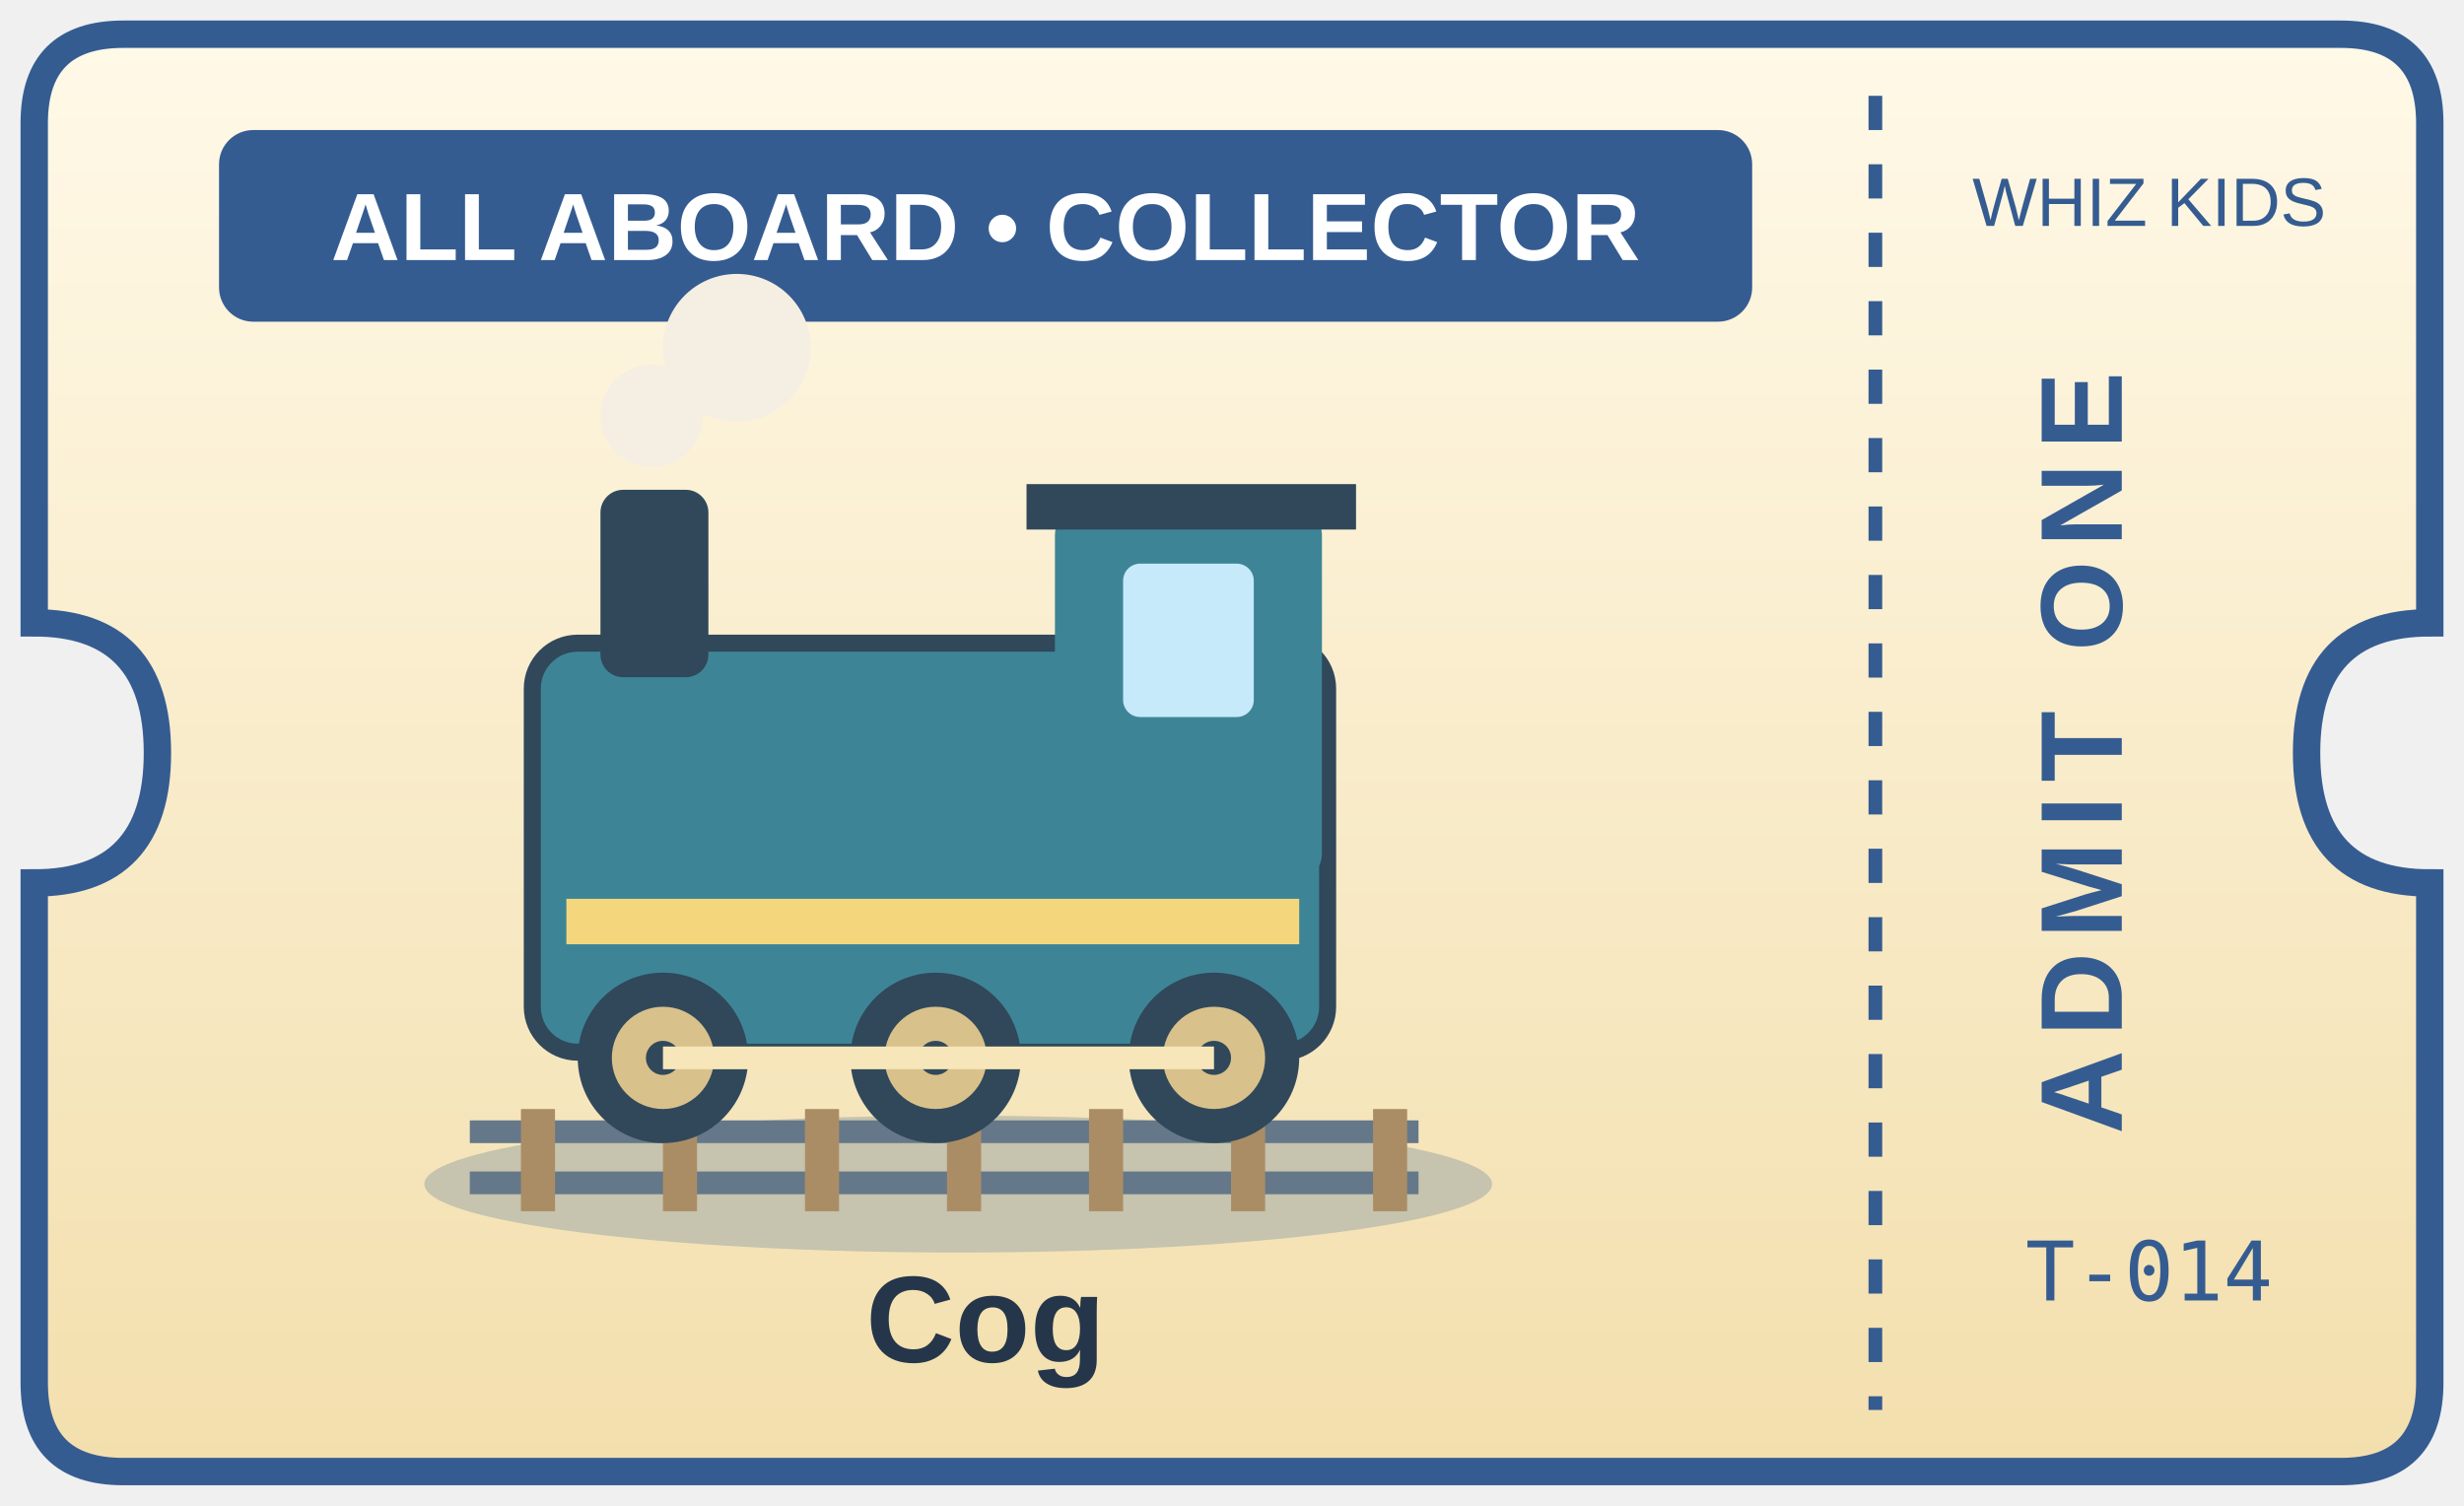
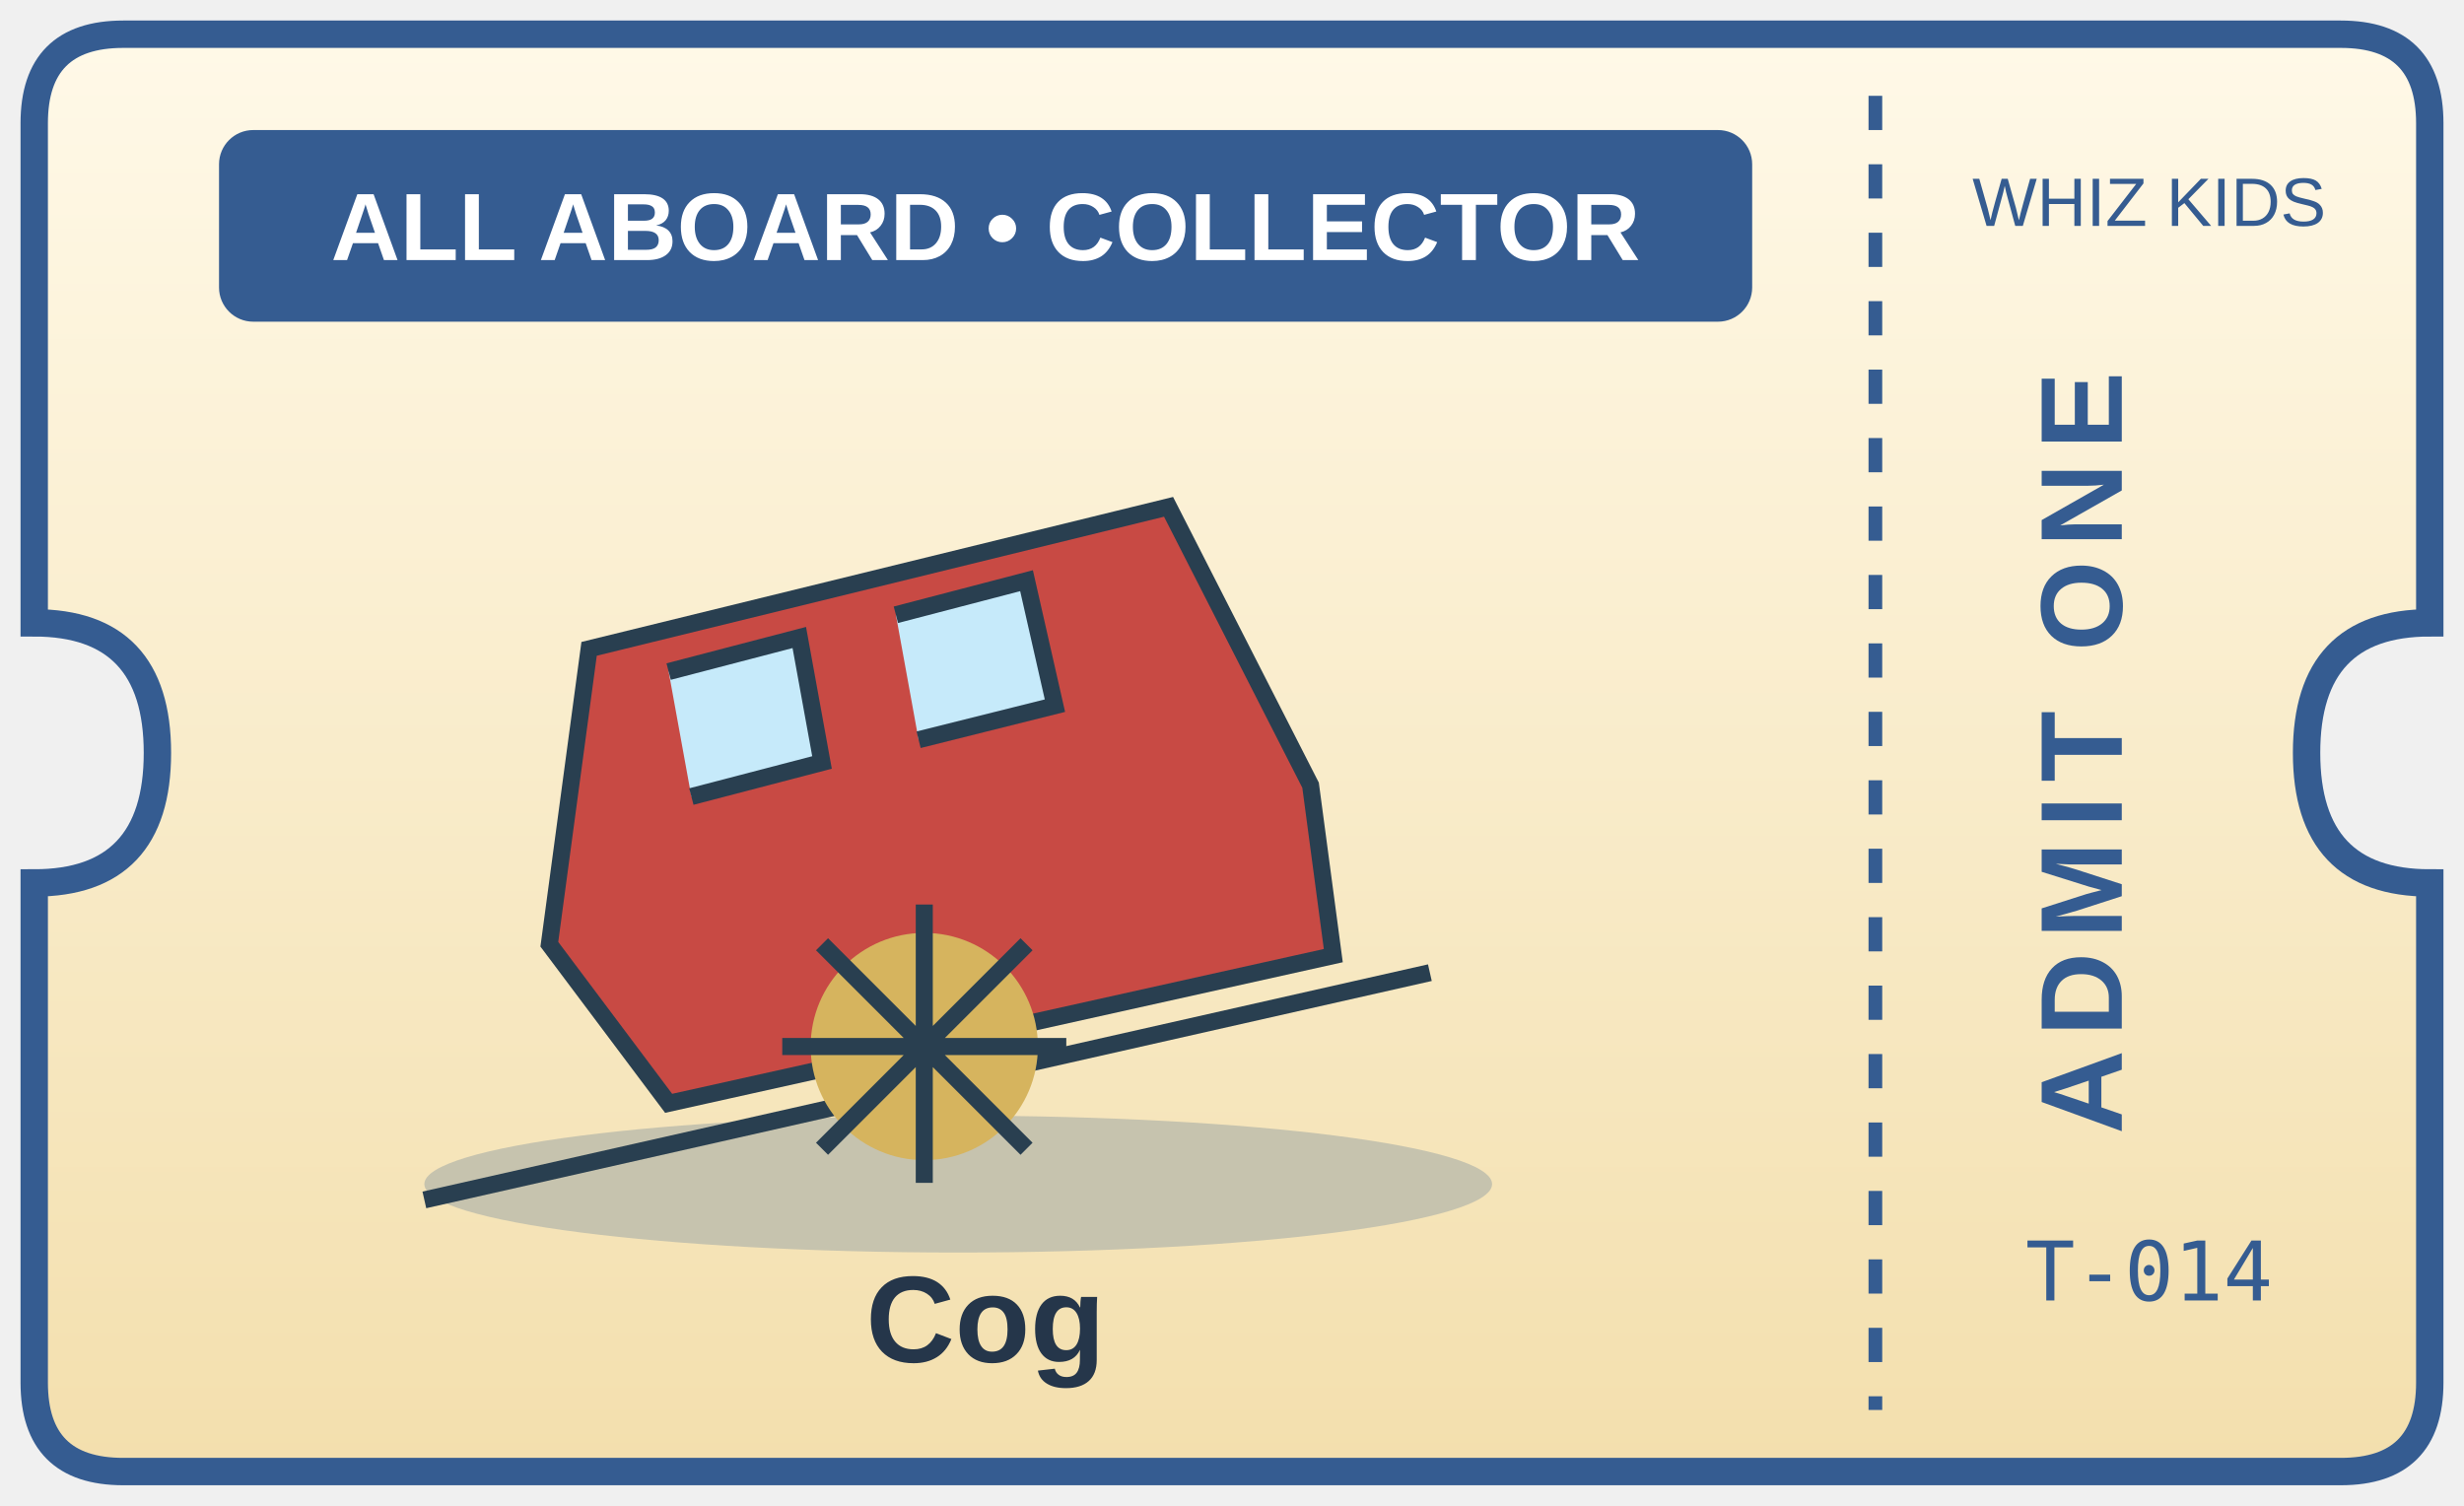
<svg xmlns="http://www.w3.org/2000/svg" viewBox="0 0 360 220">
  <defs>
    <linearGradient id="paper" x2="0" y2="1">
      <stop stop-color="#fff9e8" />
      <stop offset="1" stop-color="#f3dfad" />
    </linearGradient>
  </defs>
  <path d="M18 5H342Q355 5 355 18V91Q337 91 337 110Q337 129 355 129V202Q355 215 342 215H18Q5 215 5 202V129Q23 129 23 110Q23 91 5 91V18Q5 5 18 5Z" fill="url(#paper)" stroke="#355c91" stroke-width="4" />
  <path d="M274 14V206" stroke="#355c91" stroke-width="2" stroke-dasharray="5 5" />
  <rect x="32" y="19" width="224" height="28" rx="5" fill="#355c91" />
  <text x="144" y="38" text-anchor="middle" font-family="Arial,sans-serif" font-weight="bold" font-size="14" fill="white">ALL ABOARD • COLLECTOR</text>
  <ellipse cx="140" cy="173" rx="78" ry="10" fill="#c6c3ae" />
  <g transform="translate(62,45) scale(.83)">
-     <path d="M8 145H175M8 154H175" stroke="#657889" stroke-width="4" />
-     <path d="M20 141V159" stroke="#ab8d65" stroke-width="6" />
-     <path d="M45 141V159" stroke="#ab8d65" stroke-width="6" />
-     <path d="M70 141V159" stroke="#ab8d65" stroke-width="6" />
-     <path d="M95 141V159" stroke="#ab8d65" stroke-width="6" />
-     <path d="M120 141V159" stroke="#ab8d65" stroke-width="6" />
-     <path d="M145 141V159" stroke="#ab8d65" stroke-width="6" />
-     <path d="M170 141V159" stroke="#ab8d65" stroke-width="6" />
-     <rect x="19" y="59" width="140" height="72" rx="8" fill="#3d8596" stroke="#30485a" stroke-width="3" />
-     <path d="M25 108H154" stroke="#f4d77c" stroke-width="8" />
-     <rect x="31" y="32" width="19" height="33" rx="4" fill="#30485a" />
-     <rect x="111" y="35" width="47" height="66" rx="5" fill="#3d8596" />
-     <path d="M106 35H164" stroke="#30485a" stroke-width="8" />
-     <rect x="123" y="45" width="23" height="27" rx="3" fill="#c6eafa" />
-     <circle cx="40" cy="19" r="9" fill="#f5eee2" />
-     <circle cx="55" cy="7" r="13" fill="#f5eee2" />
-     <circle cx="42" cy="132" r="15" fill="#30485a" />
-     <circle cx="42" cy="132" r="9" fill="#d9c18b" />
-     <circle cx="42" cy="132" r="3" fill="#30485a" />
-     <circle cx="90" cy="132" r="15" fill="#30485a" />
-     <circle cx="90" cy="132" r="9" fill="#d9c18b" />
-     <circle cx="90" cy="132" r="3" fill="#30485a" />
-     <circle cx="139" cy="132" r="15" fill="#30485a" />
-     <circle cx="139" cy="132" r="9" fill="#d9c18b" />
-     <circle cx="139" cy="132" r="3" fill="#30485a" />
-     <path d="M42 132H139" stroke="#f6e6b9" stroke-width="4" />
+     <path d="M0 157L177 117" fill="none" stroke="#293f50" stroke-width="3" />
+     <path d="M22 112L29 60L131 35L156 84L160 114L43 140Z" fill="#c84a44" stroke="#293f50" stroke-width="3" />
+     <path d="M43 64L66 58L70 80L47 86M83 54L106 48L111 70L87 76" fill="#c6eafa" stroke="#293f50" stroke-width="3" />
+     <circle cx="88" cy="130" r="20" fill="#d6b45e" />
+     <path d="M88 105V154M63 130H113M70 112L106 148M70 148L106 112" fill="none" stroke="#293f50" stroke-width="3" />
  </g>
  <text x="144" y="199" text-anchor="middle" font-family="Arial,sans-serif" font-weight="bold" font-size="18" fill="#25364a">Cog</text>
  <text transform="translate(310,110) rotate(-90)" text-anchor="middle" font-family="Arial,sans-serif" font-weight="bold" font-size="17" letter-spacing="2" fill="#355c91">ADMIT ONE</text>
  <text x="314" y="190" text-anchor="middle" font-family="monospace" font-size="12" fill="#355c91">T-014</text>
  <text x="314" y="33" text-anchor="middle" font-family="Arial" font-size="10" fill="#355c91">WHIZ KIDS</text>
</svg>
